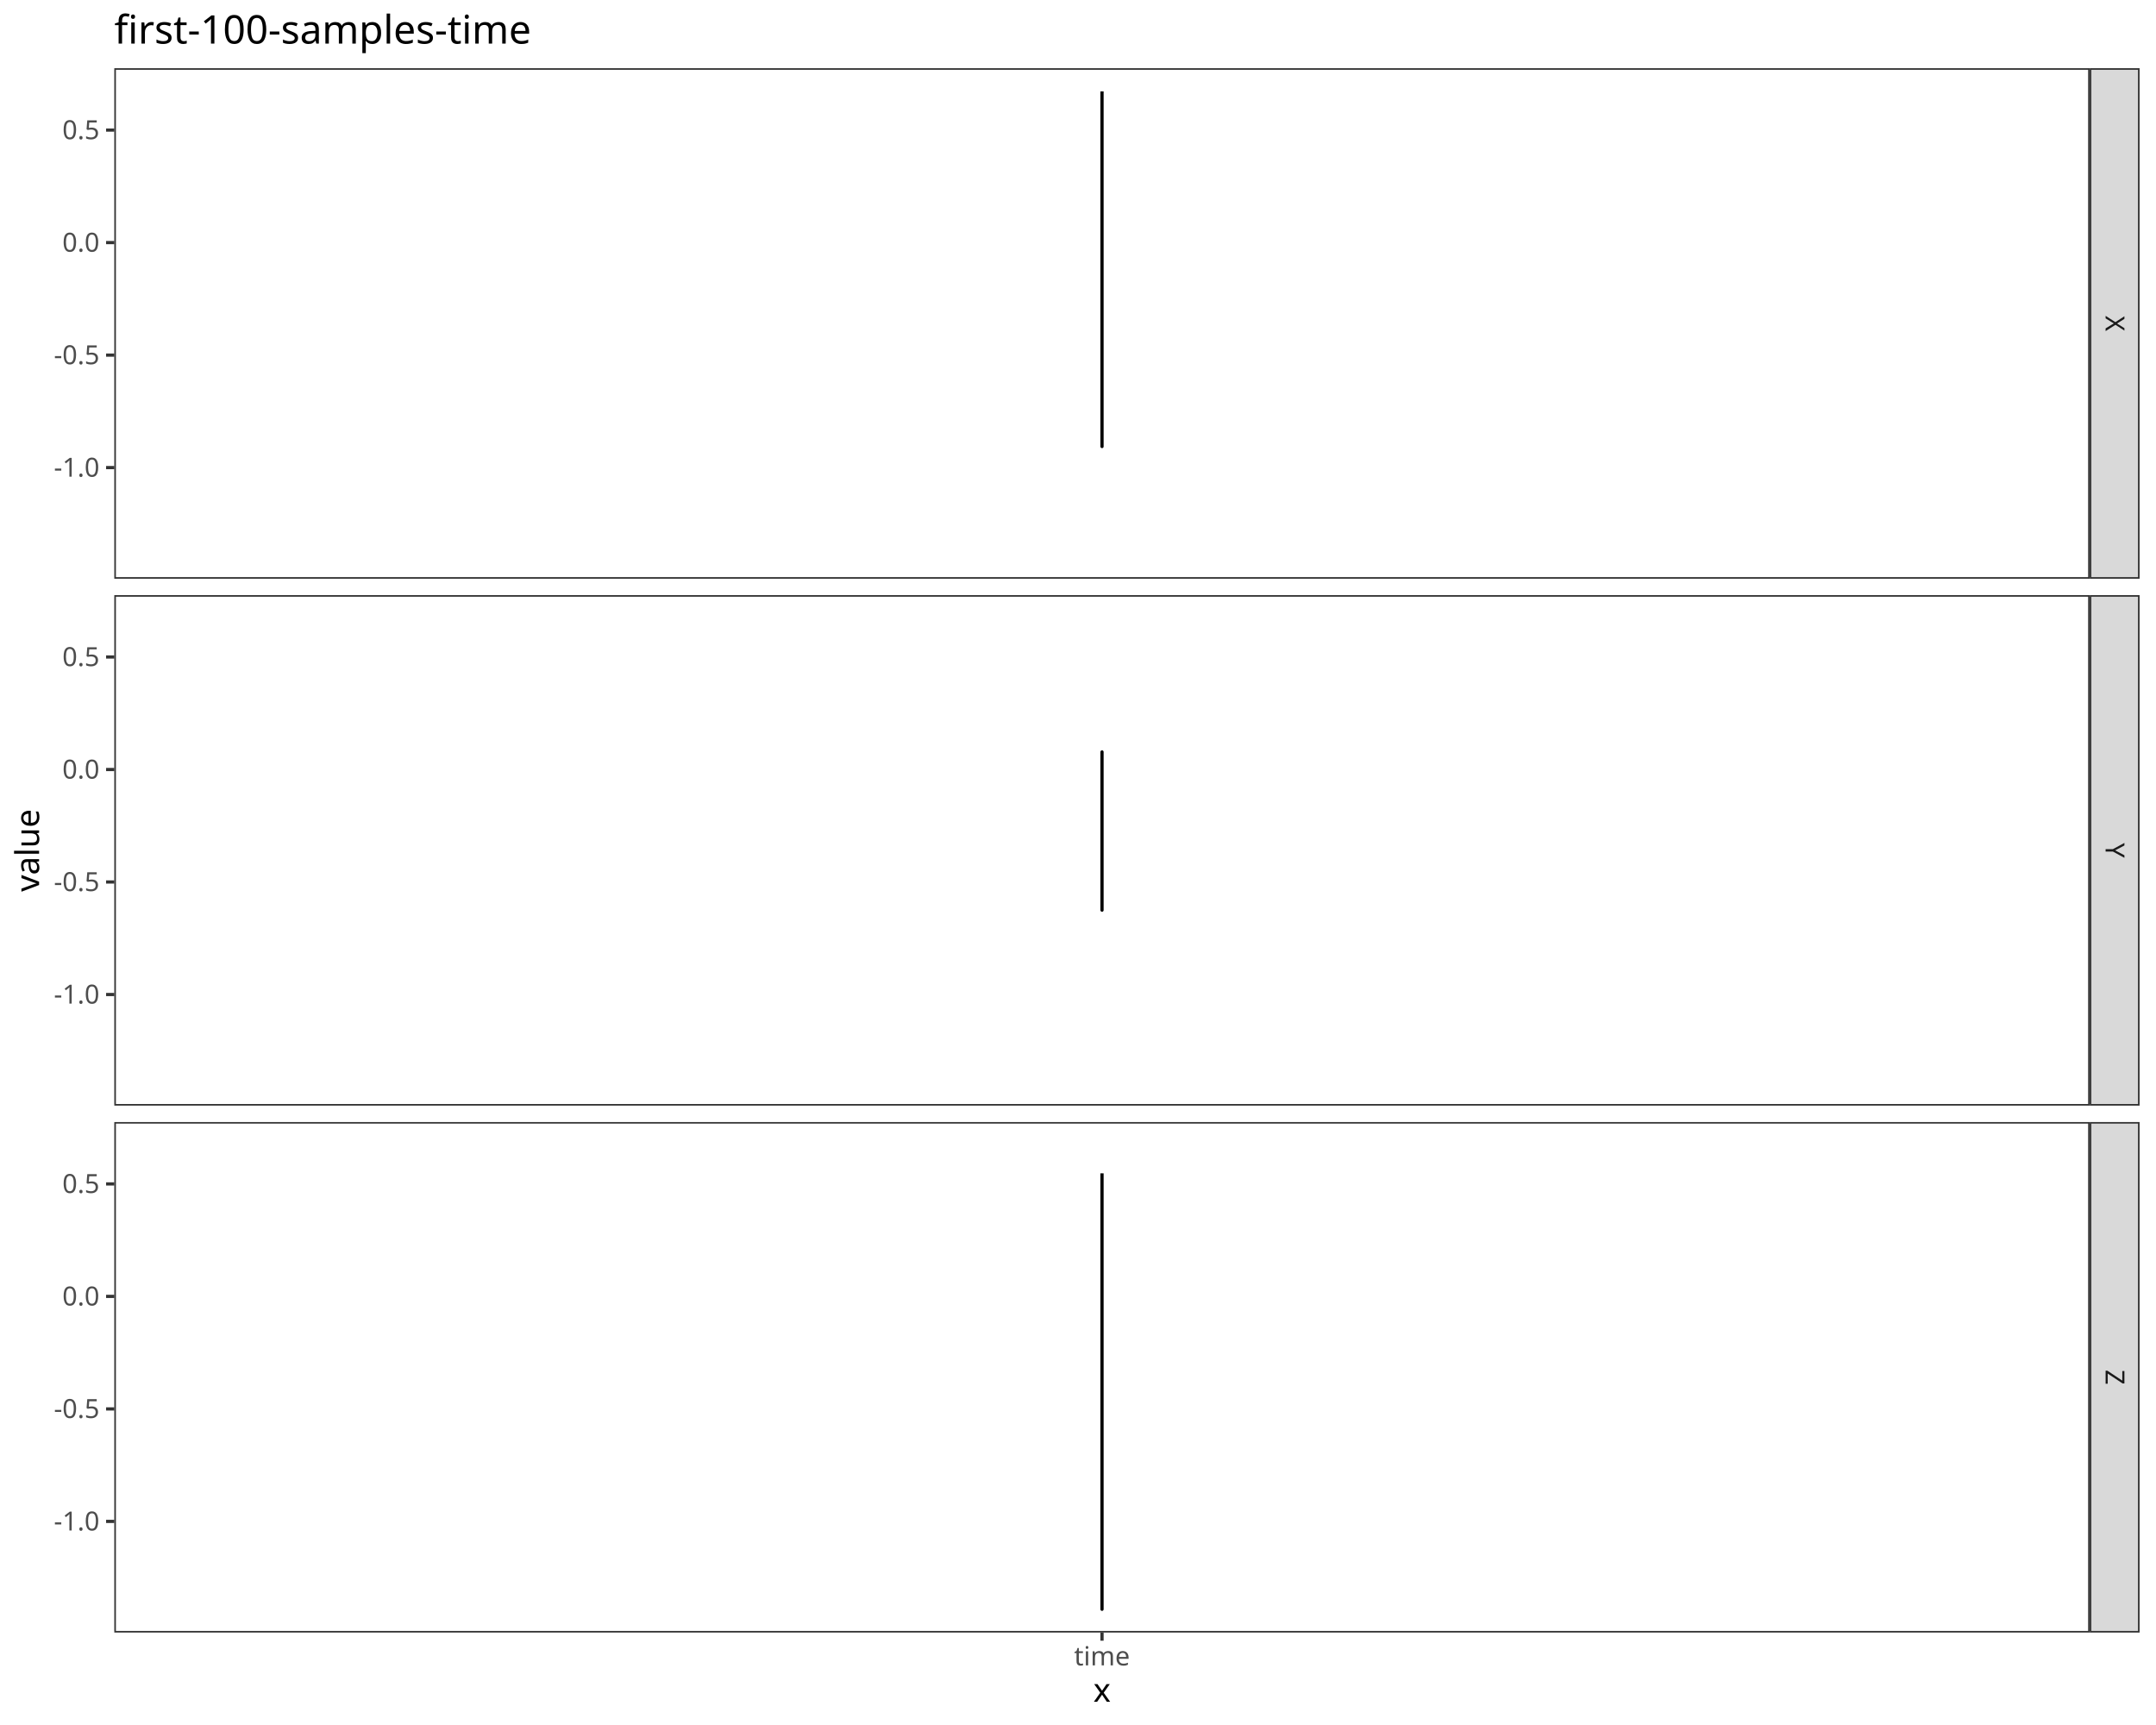
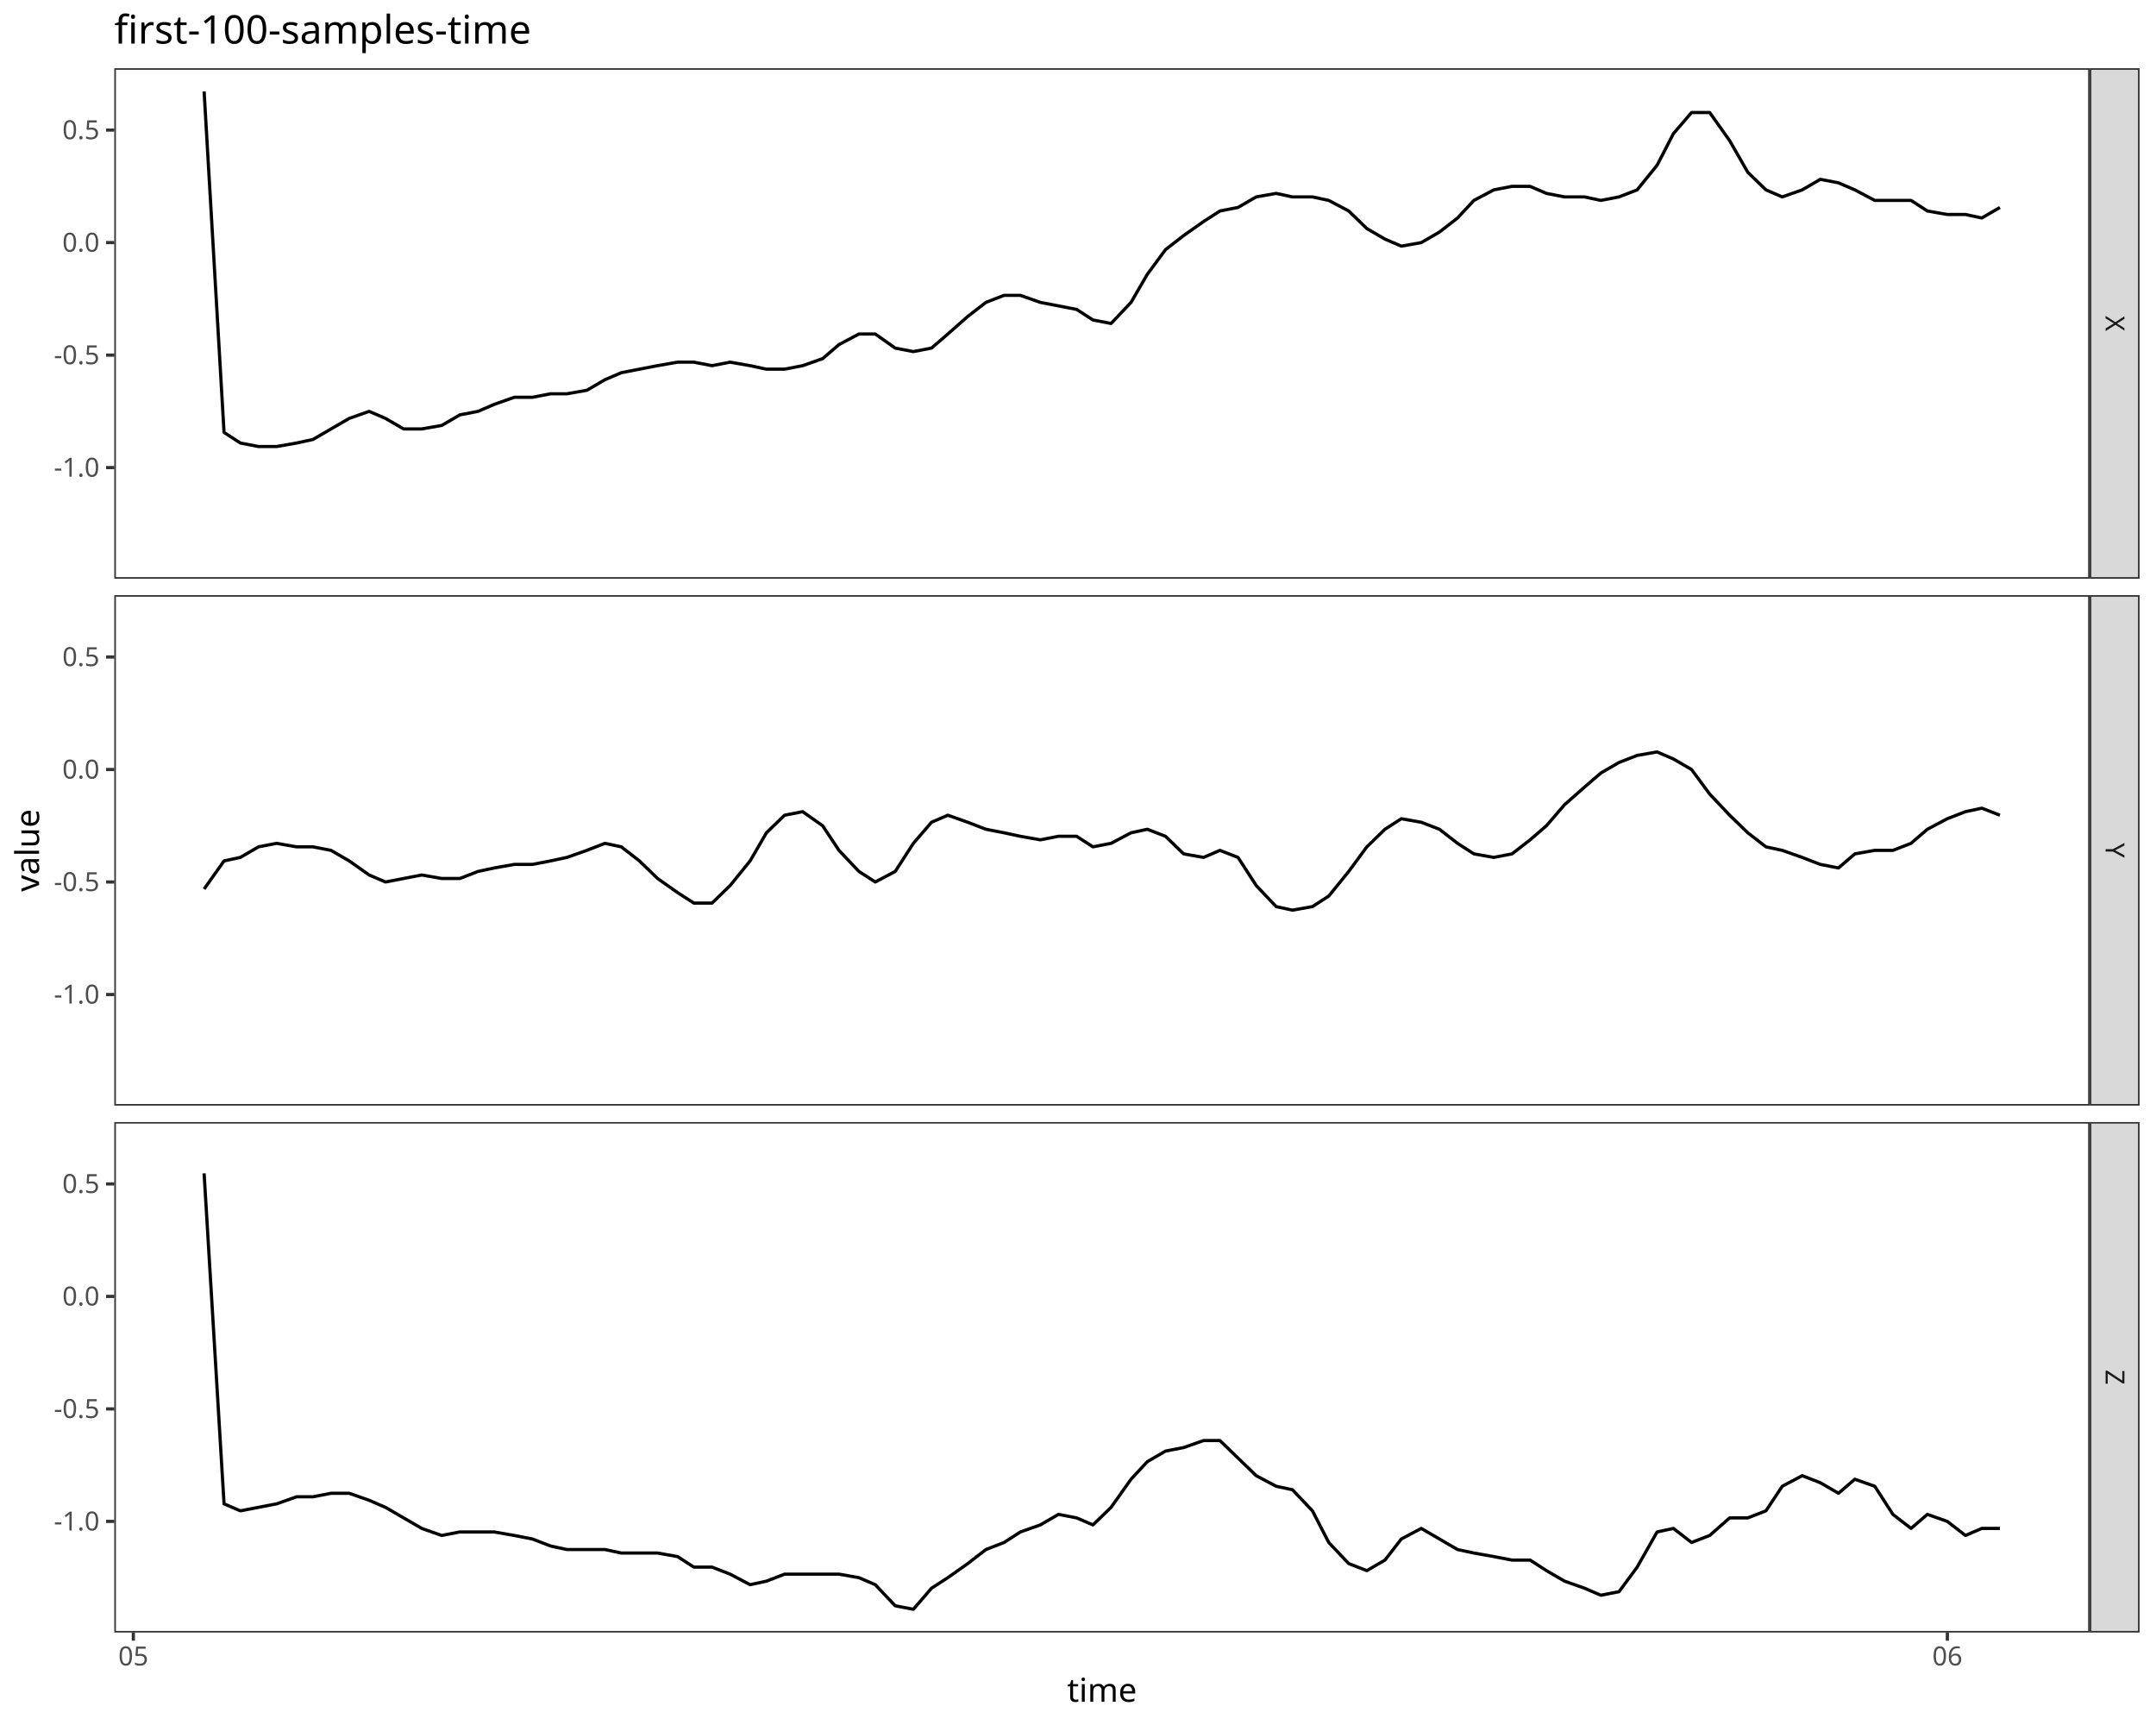
<svg xmlns="http://www.w3.org/2000/svg" class="svglite" data-engine-version="2.0" width="720.00pt" height="576.00pt" viewBox="0 0 720.00 576.00">
  <defs>
    <style type="text/css">
    .svglite line, .svglite polyline, .svglite polygon, .svglite path, .svglite rect, .svglite circle {
      fill: none;
      stroke: #000000;
      stroke-linecap: round;
      stroke-linejoin: round;
      stroke-miterlimit: 10.00;
    }
  </style>
  </defs>
  <rect width="100%" height="100%" style="stroke: none; fill: #FFFFFF;" />
  <defs>
    <clipPath id="cpMC4wMHw3MjAuMDB8MC4wMHw1NzYuMDA=">
      <rect x="0.00" y="0.00" width="720.00" height="576.00" />
    </clipPath>
  </defs>
  <g clip-path="url(#cpMC4wMHw3MjAuMDB8MC4wMHw1NzYuMDA=)">
    <rect x="0.00" y="0.00" width="720.00" height="576.00" style="stroke-width: 1.07; stroke: #FFFFFF; fill: #FFFFFF;" />
  </g>
  <defs>
    <clipPath id="cpMzguMTd8Njk3Ljg3fDIyLjc4fDE5My4yNA==">
      <rect x="38.17" y="22.78" width="659.70" height="170.46" />
    </clipPath>
  </defs>
  <g clip-path="url(#cpMzguMTd8Njk3Ljg3fDIyLjc4fDE5My4yNA==)">
    <rect x="38.17" y="22.78" width="659.70" height="170.46" style="stroke-width: 1.07; stroke: none; fill: #FFFFFF;" />
-     <polyline points="368.02,30.53 368.02,144.40 368.02,147.93 368.02,149.10 368.02,149.10 368.02,147.93 368.02,146.75 368.02,143.23 368.02,139.71 368.02,137.36 368.02,139.71 368.02,143.23 368.02,143.23 368.02,142.06 368.02,138.53 368.02,137.36 368.02,135.01 368.02,132.66 368.02,132.66 368.02,131.49 368.02,131.49 368.02,130.32 368.02,126.79 368.02,124.45 368.02,123.27 368.02,122.10 368.02,120.93 368.02,120.93 368.02,122.10 368.02,120.93 368.02,122.10 368.02,123.27 368.02,123.27 368.02,122.10 368.02,119.75 368.02,115.06 368.02,111.53 368.02,111.53 368.02,116.23 368.02,117.40 368.02,116.23 368.02,111.53 368.02,105.66 368.02,100.97 368.02,98.62 368.02,98.62 368.02,100.97 368.02,102.14 368.02,103.32 368.02,106.84 368.02,108.01 368.02,100.97 368.02,91.58 368.02,83.36 368.02,78.66 368.02,73.97 368.02,70.45 368.02,69.27 368.02,65.75 368.02,64.58 368.02,65.75 368.02,65.75 368.02,66.92 368.02,70.45 368.02,76.32 368.02,79.84 368.02,82.19 368.02,81.01 368.02,77.49 368.02,72.79 368.02,66.92 368.02,63.40 368.02,62.23 368.02,62.23 368.02,64.58 368.02,65.75 368.02,65.75 368.02,66.92 368.02,65.75 368.02,63.40 368.02,55.18 368.02,44.62 368.02,37.58 368.02,37.58 368.02,46.97 368.02,57.53 368.02,63.40 368.02,65.75 368.02,63.40 368.02,59.88 368.02,61.05 368.02,63.40 368.02,66.92 368.02,66.92 368.02,66.92 368.02,70.45 368.02,71.62 368.02,71.62 368.02,72.79 368.02,69.27 " style="stroke-width: 1.07; stroke-linecap: butt;" />
+     <polyline points="68.16,30.53 74.82,144.40 80.27,147.93 86.33,149.10 92.39,149.10 99.05,147.93 104.50,146.75 110.56,143.23 116.62,139.71 123.28,137.36 128.73,139.71 134.79,143.23 140.85,143.23 147.51,142.06 153.57,138.53 159.63,137.36 165.08,135.01 171.74,132.66 177.80,132.66 183.86,131.49 189.31,131.49 195.98,130.32 202.03,126.79 207.49,124.45 213.54,123.27 219.60,122.10 226.27,120.93 231.72,120.93 237.78,122.10 243.83,120.93 250.50,122.10 255.95,123.27 262.01,123.27 268.06,122.10 274.73,119.75 280.18,115.06 286.84,111.53 292.30,111.53 298.96,116.23 305.02,117.40 311.08,116.23 316.53,111.53 323.19,105.66 329.25,100.97 335.31,98.62 340.76,98.62 347.42,100.97 353.48,102.14 359.54,103.32 364.99,106.84 371.05,108.01 377.71,100.97 383.16,91.58 389.22,83.36 395.28,78.66 401.94,73.97 407.40,70.45 413.45,69.27 419.51,65.75 426.18,64.58 431.63,65.75 438.29,65.75 443.74,66.92 450.41,70.45 456.46,76.32 462.52,79.84 467.97,82.19 474.64,81.01 480.70,77.49 486.75,72.79 492.21,66.92 498.87,63.40 504.93,62.23 510.99,62.23 516.44,64.58 522.50,65.75 529.16,65.75 534.61,66.92 540.67,65.75 546.73,63.40 553.39,55.18 558.84,44.62 564.90,37.58 570.96,37.58 577.62,46.97 583.68,57.53 589.74,63.40 595.19,65.75 601.85,63.40 607.91,59.88 613.97,61.05 619.42,63.40 626.08,66.92 632.14,66.92 638.20,66.92 643.65,70.45 650.32,71.62 656.37,71.62 661.83,72.79 667.88,69.27 " style="stroke-width: 1.07; stroke-linecap: butt;" />
    <rect x="38.17" y="22.78" width="659.70" height="170.46" style="stroke-width: 1.07; stroke: #333333;" />
  </g>
  <g clip-path="url(#cpMC4wMHw3MjAuMDB8MC4wMHw1NzYuMDA=)">
</g>
  <defs>
    <clipPath id="cpMzguMTd8Njk3Ljg3fDE5OC43MnwzNjkuMTg=">
      <rect x="38.17" y="198.72" width="659.70" height="170.46" />
    </clipPath>
  </defs>
  <g clip-path="url(#cpMzguMTd8Njk3Ljg3fDE5OC43MnwzNjkuMTg=)">
    <rect x="38.17" y="198.72" width="659.70" height="170.46" style="stroke-width: 1.07; stroke: none; fill: #FFFFFF;" />
-     <polyline points="368.02,296.86 368.02,287.47 368.02,286.30 368.02,282.77 368.02,281.60 368.02,282.77 368.02,282.77 368.02,283.95 368.02,287.47 368.02,292.17 368.02,294.51 368.02,293.34 368.02,292.17 368.02,293.34 368.02,293.34 368.02,290.99 368.02,289.82 368.02,288.64 368.02,288.64 368.02,287.47 368.02,286.30 368.02,283.95 368.02,281.60 368.02,282.77 368.02,287.47 368.02,293.34 368.02,298.04 368.02,301.56 368.02,301.56 368.02,295.69 368.02,287.47 368.02,278.08 368.02,272.21 368.02,271.03 368.02,275.73 368.02,283.95 368.02,290.99 368.02,294.51 368.02,290.99 368.02,281.60 368.02,274.56 368.02,272.21 368.02,274.56 368.02,276.90 368.02,278.08 368.02,279.25 368.02,280.43 368.02,279.25 368.02,279.25 368.02,282.77 368.02,281.60 368.02,278.08 368.02,276.90 368.02,279.25 368.02,285.12 368.02,286.30 368.02,283.95 368.02,286.30 368.02,295.69 368.02,302.73 368.02,303.91 368.02,302.73 368.02,299.21 368.02,290.99 368.02,282.77 368.02,276.90 368.02,273.38 368.02,274.56 368.02,276.90 368.02,281.60 368.02,285.12 368.02,286.30 368.02,285.12 368.02,280.43 368.02,275.73 368.02,268.69 368.02,262.82 368.02,258.12 368.02,254.60 368.02,252.25 368.02,251.08 368.02,253.43 368.02,256.95 368.02,265.16 368.02,272.21 368.02,278.08 368.02,282.77 368.02,283.95 368.02,286.30 368.02,288.64 368.02,289.82 368.02,285.12 368.02,283.95 368.02,283.95 368.02,281.60 368.02,276.90 368.02,273.38 368.02,271.03 368.02,269.86 368.02,272.21 " style="stroke-width: 1.07; stroke-linecap: butt;" />
+     <polyline points="68.16,296.86 74.82,287.47 80.27,286.30 86.33,282.77 92.39,281.60 99.05,282.77 104.50,282.77 110.56,283.95 116.62,287.47 123.28,292.17 128.73,294.51 134.79,293.34 140.85,292.17 147.51,293.34 153.57,293.34 159.63,290.99 165.08,289.82 171.74,288.64 177.80,288.64 183.86,287.47 189.31,286.30 195.98,283.95 202.03,281.60 207.49,282.77 213.54,287.47 219.60,293.34 226.27,298.04 231.72,301.56 237.78,301.56 243.83,295.69 250.50,287.47 255.95,278.08 262.01,272.21 268.06,271.03 274.73,275.73 280.18,283.95 286.84,290.99 292.30,294.51 298.96,290.99 305.02,281.60 311.08,274.56 316.53,272.21 323.19,274.56 329.25,276.90 335.31,278.08 340.76,279.25 347.42,280.43 353.48,279.25 359.54,279.25 364.99,282.77 371.05,281.60 377.71,278.08 383.16,276.90 389.22,279.25 395.28,285.12 401.94,286.30 407.40,283.95 413.45,286.30 419.51,295.69 426.18,302.73 431.63,303.91 438.29,302.73 443.74,299.21 450.41,290.99 456.46,282.77 462.52,276.90 467.97,273.38 474.64,274.56 480.70,276.90 486.75,281.60 492.21,285.12 498.87,286.30 504.93,285.12 510.99,280.43 516.44,275.73 522.50,268.69 529.16,262.82 534.61,258.12 540.67,254.60 546.73,252.25 553.39,251.08 558.84,253.43 564.90,256.95 570.96,265.16 577.62,272.21 583.68,278.08 589.74,282.77 595.19,283.95 601.85,286.30 607.91,288.64 613.97,289.82 619.42,285.12 626.08,283.95 632.14,283.95 638.20,281.60 643.65,276.90 650.32,273.38 656.37,271.03 661.83,269.86 667.88,272.21 " style="stroke-width: 1.07; stroke-linecap: butt;" />
    <rect x="38.17" y="198.72" width="659.70" height="170.46" style="stroke-width: 1.07; stroke: #333333;" />
  </g>
  <g clip-path="url(#cpMC4wMHw3MjAuMDB8MC4wMHw1NzYuMDA=)">
</g>
  <defs>
    <clipPath id="cpMzguMTd8Njk3Ljg3fDM3NC42Nnw1NDUuMTE=">
      <rect x="38.17" y="374.66" width="659.70" height="170.46" />
    </clipPath>
  </defs>
  <g clip-path="url(#cpMzguMTd8Njk3Ljg3fDM3NC42Nnw1NDUuMTE=)">
    <rect x="38.17" y="374.66" width="659.70" height="170.46" style="stroke-width: 1.07; stroke: none; fill: #FFFFFF;" />
-     <polyline points="368.02,391.80 368.02,502.15 368.02,504.49 368.02,503.32 368.02,502.15 368.02,499.80 368.02,499.80 368.02,498.62 368.02,498.62 368.02,500.97 368.02,503.32 368.02,506.84 368.02,510.36 368.02,512.71 368.02,511.54 368.02,511.54 368.02,511.54 368.02,512.71 368.02,513.89 368.02,516.23 368.02,517.41 368.02,517.41 368.02,517.41 368.02,518.58 368.02,518.58 368.02,518.58 368.02,519.76 368.02,523.28 368.02,523.28 368.02,525.63 368.02,529.15 368.02,527.97 368.02,525.63 368.02,525.63 368.02,525.63 368.02,525.63 368.02,526.80 368.02,529.15 368.02,536.19 368.02,537.36 368.02,530.32 368.02,526.80 368.02,522.10 368.02,517.41 368.02,515.06 368.02,511.54 368.02,509.19 368.02,505.67 368.02,506.84 368.02,509.19 368.02,503.32 368.02,493.93 368.02,488.06 368.02,484.54 368.02,483.36 368.02,481.02 368.02,481.02 368.02,486.88 368.02,492.75 368.02,496.28 368.02,497.45 368.02,504.49 368.02,515.06 368.02,522.10 368.02,524.45 368.02,520.93 368.02,513.89 368.02,510.36 368.02,513.89 368.02,517.41 368.02,518.58 368.02,519.76 368.02,520.93 368.02,520.93 368.02,524.45 368.02,527.97 368.02,530.32 368.02,532.67 368.02,531.49 368.02,523.28 368.02,511.54 368.02,510.36 368.02,515.06 368.02,512.71 368.02,506.84 368.02,506.84 368.02,504.49 368.02,496.28 368.02,492.75 368.02,495.10 368.02,498.62 368.02,493.93 368.02,496.28 368.02,505.67 368.02,510.36 368.02,505.67 368.02,508.02 368.02,512.71 368.02,510.36 368.02,510.36 " style="stroke-width: 1.07; stroke-linecap: butt;" />
+     <polyline points="68.16,391.80 74.82,502.15 80.27,504.49 86.33,503.32 92.39,502.15 99.05,499.80 104.50,499.80 110.56,498.62 116.62,498.62 123.28,500.97 128.73,503.32 134.79,506.84 140.85,510.36 147.51,512.71 153.57,511.54 159.63,511.54 165.08,511.54 171.74,512.71 177.80,513.89 183.86,516.23 189.31,517.41 195.98,517.41 202.03,517.41 207.49,518.58 213.54,518.58 219.60,518.58 226.27,519.76 231.72,523.28 237.78,523.28 243.83,525.63 250.50,529.15 255.95,527.97 262.01,525.63 268.06,525.63 274.73,525.63 280.18,525.63 286.84,526.80 292.30,529.15 298.96,536.19 305.02,537.36 311.08,530.32 316.53,526.80 323.19,522.10 329.25,517.41 335.31,515.06 340.76,511.54 347.42,509.19 353.48,505.67 359.54,506.84 364.99,509.19 371.05,503.32 377.71,493.93 383.16,488.06 389.22,484.54 395.28,483.36 401.94,481.02 407.40,481.02 413.45,486.88 419.51,492.75 426.18,496.28 431.63,497.45 438.29,504.49 443.74,515.06 450.41,522.10 456.46,524.45 462.52,520.93 467.97,513.89 474.64,510.36 480.70,513.89 486.75,517.41 492.21,518.58 498.87,519.76 504.93,520.93 510.99,520.93 516.44,524.45 522.50,527.97 529.16,530.32 534.61,532.67 540.67,531.49 546.73,523.28 553.39,511.54 558.84,510.36 564.90,515.06 570.96,512.71 577.62,506.84 583.68,506.84 589.74,504.49 595.19,496.28 601.85,492.75 607.91,495.10 613.97,498.62 619.42,493.93 626.08,496.28 632.14,505.67 638.20,510.36 643.65,505.67 650.32,508.02 656.37,512.71 661.83,510.36 667.88,510.36 " style="stroke-width: 1.07; stroke-linecap: butt;" />
    <rect x="38.17" y="374.66" width="659.70" height="170.46" style="stroke-width: 1.07; stroke: #333333;" />
  </g>
  <g clip-path="url(#cpMC4wMHw3MjAuMDB8MC4wMHw1NzYuMDA=)">
</g>
  <defs>
    <clipPath id="cpNjk3Ljg3fDcxNC41MnwyMi43OHwxOTMuMjQ=">
      <rect x="697.87" y="22.78" width="16.65" height="170.46" />
    </clipPath>
  </defs>
  <g clip-path="url(#cpNjk3Ljg3fDcxNC41MnwyMi43OHwxOTMuMjQ=)">
    <rect x="697.87" y="22.78" width="16.65" height="170.46" style="stroke-width: 1.07; stroke: #333333; fill: #D9D9D9;" />
    <text transform="translate(703.17,108.01) rotate(90)" text-anchor="middle" style="font-size: 8.80px; fill: #1A1A1A; font-family: sans;" textLength="5.87px" lengthAdjust="spacingAndGlyphs">X</text>
  </g>
  <g clip-path="url(#cpMC4wMHw3MjAuMDB8MC4wMHw1NzYuMDA=)">
</g>
  <defs>
    <clipPath id="cpNjk3Ljg3fDcxNC41MnwxOTguNzJ8MzY5LjE4">
      <rect x="697.87" y="198.72" width="16.65" height="170.46" />
    </clipPath>
  </defs>
  <g clip-path="url(#cpNjk3Ljg3fDcxNC41MnwxOTguNzJ8MzY5LjE4)">
    <rect x="697.87" y="198.72" width="16.65" height="170.46" style="stroke-width: 1.07; stroke: #333333; fill: #D9D9D9;" />
    <text transform="translate(703.17,283.95) rotate(90)" text-anchor="middle" style="font-size: 8.80px; fill: #1A1A1A; font-family: sans;" textLength="5.87px" lengthAdjust="spacingAndGlyphs">Y</text>
  </g>
  <g clip-path="url(#cpMC4wMHw3MjAuMDB8MC4wMHw1NzYuMDA=)">
</g>
  <defs>
    <clipPath id="cpNjk3Ljg3fDcxNC41MnwzNzQuNjZ8NTQ1LjEx">
      <rect x="697.87" y="374.66" width="16.65" height="170.46" />
    </clipPath>
  </defs>
  <g clip-path="url(#cpNjk3Ljg3fDcxNC41MnwzNzQuNjZ8NTQ1LjEx)">
    <rect x="697.87" y="374.66" width="16.65" height="170.46" style="stroke-width: 1.07; stroke: #333333; fill: #D9D9D9;" />
    <text transform="translate(703.17,459.88) rotate(90)" text-anchor="middle" style="font-size: 8.80px; fill: #1A1A1A; font-family: sans;" textLength="5.38px" lengthAdjust="spacingAndGlyphs">Z</text>
  </g>
  <g clip-path="url(#cpMC4wMHw3MjAuMDB8MC4wMHw1NzYuMDA=)">
-     <polyline points="368.02,547.85 368.02,545.11 " style="stroke-width: 1.07; stroke: #333333; stroke-linecap: butt;" />
-     <text x="368.02" y="556.10" text-anchor="middle" style="font-size: 8.80px; fill: #4D4D4D; font-family: sans;" textLength="16.63px" lengthAdjust="spacingAndGlyphs">time</text>
+     <polyline points="44.53,547.85 44.53,545.11 " style="stroke-width: 1.07; stroke: #333333; stroke-linecap: butt;" />
+     <polyline points="650.32,547.85 650.32,545.11 " style="stroke-width: 1.07; stroke: #333333; stroke-linecap: butt;" />
+     <text x="44.53" y="556.10" text-anchor="middle" style="font-size: 8.80px; fill: #4D4D4D; font-family: sans;" textLength="9.79px" lengthAdjust="spacingAndGlyphs">05</text>
+     <text x="650.32" y="556.10" text-anchor="middle" style="font-size: 8.80px; fill: #4D4D4D; font-family: sans;" textLength="9.79px" lengthAdjust="spacingAndGlyphs">06</text>
    <text x="33.24" y="159.17" text-anchor="end" style="font-size: 8.80px; fill: #4D4D4D; font-family: sans;" textLength="15.16px" lengthAdjust="spacingAndGlyphs">-1.0</text>
    <text x="33.24" y="121.61" text-anchor="end" style="font-size: 8.80px; fill: #4D4D4D; font-family: sans;" textLength="15.16px" lengthAdjust="spacingAndGlyphs">-0.5</text>
    <text x="33.24" y="84.04" text-anchor="end" style="font-size: 8.80px; fill: #4D4D4D; font-family: sans;" textLength="12.23px" lengthAdjust="spacingAndGlyphs">0.0</text>
    <text x="33.24" y="46.47" text-anchor="end" style="font-size: 8.80px; fill: #4D4D4D; font-family: sans;" textLength="12.23px" lengthAdjust="spacingAndGlyphs">0.5</text>
    <polyline points="35.43,156.14 38.17,156.14 " style="stroke-width: 1.07; stroke: #333333; stroke-linecap: butt;" />
    <polyline points="35.43,118.58 38.17,118.58 " style="stroke-width: 1.07; stroke: #333333; stroke-linecap: butt;" />
    <polyline points="35.43,81.01 38.17,81.01 " style="stroke-width: 1.07; stroke: #333333; stroke-linecap: butt;" />
    <polyline points="35.43,43.44 38.17,43.44 " style="stroke-width: 1.07; stroke: #333333; stroke-linecap: butt;" />
    <text x="33.24" y="335.11" text-anchor="end" style="font-size: 8.80px; fill: #4D4D4D; font-family: sans;" textLength="15.16px" lengthAdjust="spacingAndGlyphs">-1.0</text>
    <text x="33.24" y="297.54" text-anchor="end" style="font-size: 8.80px; fill: #4D4D4D; font-family: sans;" textLength="15.16px" lengthAdjust="spacingAndGlyphs">-0.5</text>
    <text x="33.24" y="259.98" text-anchor="end" style="font-size: 8.80px; fill: #4D4D4D; font-family: sans;" textLength="12.23px" lengthAdjust="spacingAndGlyphs">0.0</text>
    <text x="33.24" y="222.41" text-anchor="end" style="font-size: 8.80px; fill: #4D4D4D; font-family: sans;" textLength="12.23px" lengthAdjust="spacingAndGlyphs">0.5</text>
    <polyline points="35.43,332.08 38.17,332.08 " style="stroke-width: 1.07; stroke: #333333; stroke-linecap: butt;" />
    <polyline points="35.43,294.51 38.17,294.51 " style="stroke-width: 1.07; stroke: #333333; stroke-linecap: butt;" />
    <polyline points="35.43,256.95 38.17,256.95 " style="stroke-width: 1.07; stroke: #333333; stroke-linecap: butt;" />
    <polyline points="35.43,219.38 38.17,219.38 " style="stroke-width: 1.07; stroke: #333333; stroke-linecap: butt;" />
    <text x="33.24" y="511.04" text-anchor="end" style="font-size: 8.80px; fill: #4D4D4D; font-family: sans;" textLength="15.16px" lengthAdjust="spacingAndGlyphs">-1.0</text>
    <text x="33.24" y="473.48" text-anchor="end" style="font-size: 8.80px; fill: #4D4D4D; font-family: sans;" textLength="15.16px" lengthAdjust="spacingAndGlyphs">-0.5</text>
    <text x="33.24" y="435.91" text-anchor="end" style="font-size: 8.80px; fill: #4D4D4D; font-family: sans;" textLength="12.23px" lengthAdjust="spacingAndGlyphs">0.0</text>
    <text x="33.24" y="398.35" text-anchor="end" style="font-size: 8.80px; fill: #4D4D4D; font-family: sans;" textLength="12.23px" lengthAdjust="spacingAndGlyphs">0.5</text>
    <polyline points="35.43,508.02 38.17,508.02 " style="stroke-width: 1.07; stroke: #333333; stroke-linecap: butt;" />
    <polyline points="35.43,470.45 38.17,470.45 " style="stroke-width: 1.07; stroke: #333333; stroke-linecap: butt;" />
    <polyline points="35.43,432.88 38.17,432.88 " style="stroke-width: 1.07; stroke: #333333; stroke-linecap: butt;" />
    <polyline points="35.43,395.32 38.17,395.32 " style="stroke-width: 1.07; stroke: #333333; stroke-linecap: butt;" />
-     <text x="368.02" y="568.24" text-anchor="middle" style="font-size: 11.00px; font-family: sans;" textLength="5.50px" lengthAdjust="spacingAndGlyphs">x</text>
+     <text x="368.02" y="568.24" text-anchor="middle" style="font-size: 11.00px; font-family: sans;" textLength="20.78px" lengthAdjust="spacingAndGlyphs">time</text>
    <text transform="translate(13.05,283.95) rotate(-90)" text-anchor="middle" style="font-size: 11.00px; font-family: sans;" textLength="26.30px" lengthAdjust="spacingAndGlyphs">value</text>
    <text x="38.17" y="14.56" style="font-size: 13.20px; font-family: sans;" textLength="130.58px" lengthAdjust="spacingAndGlyphs">first-100-samples-time</text>
  </g>
</svg>
